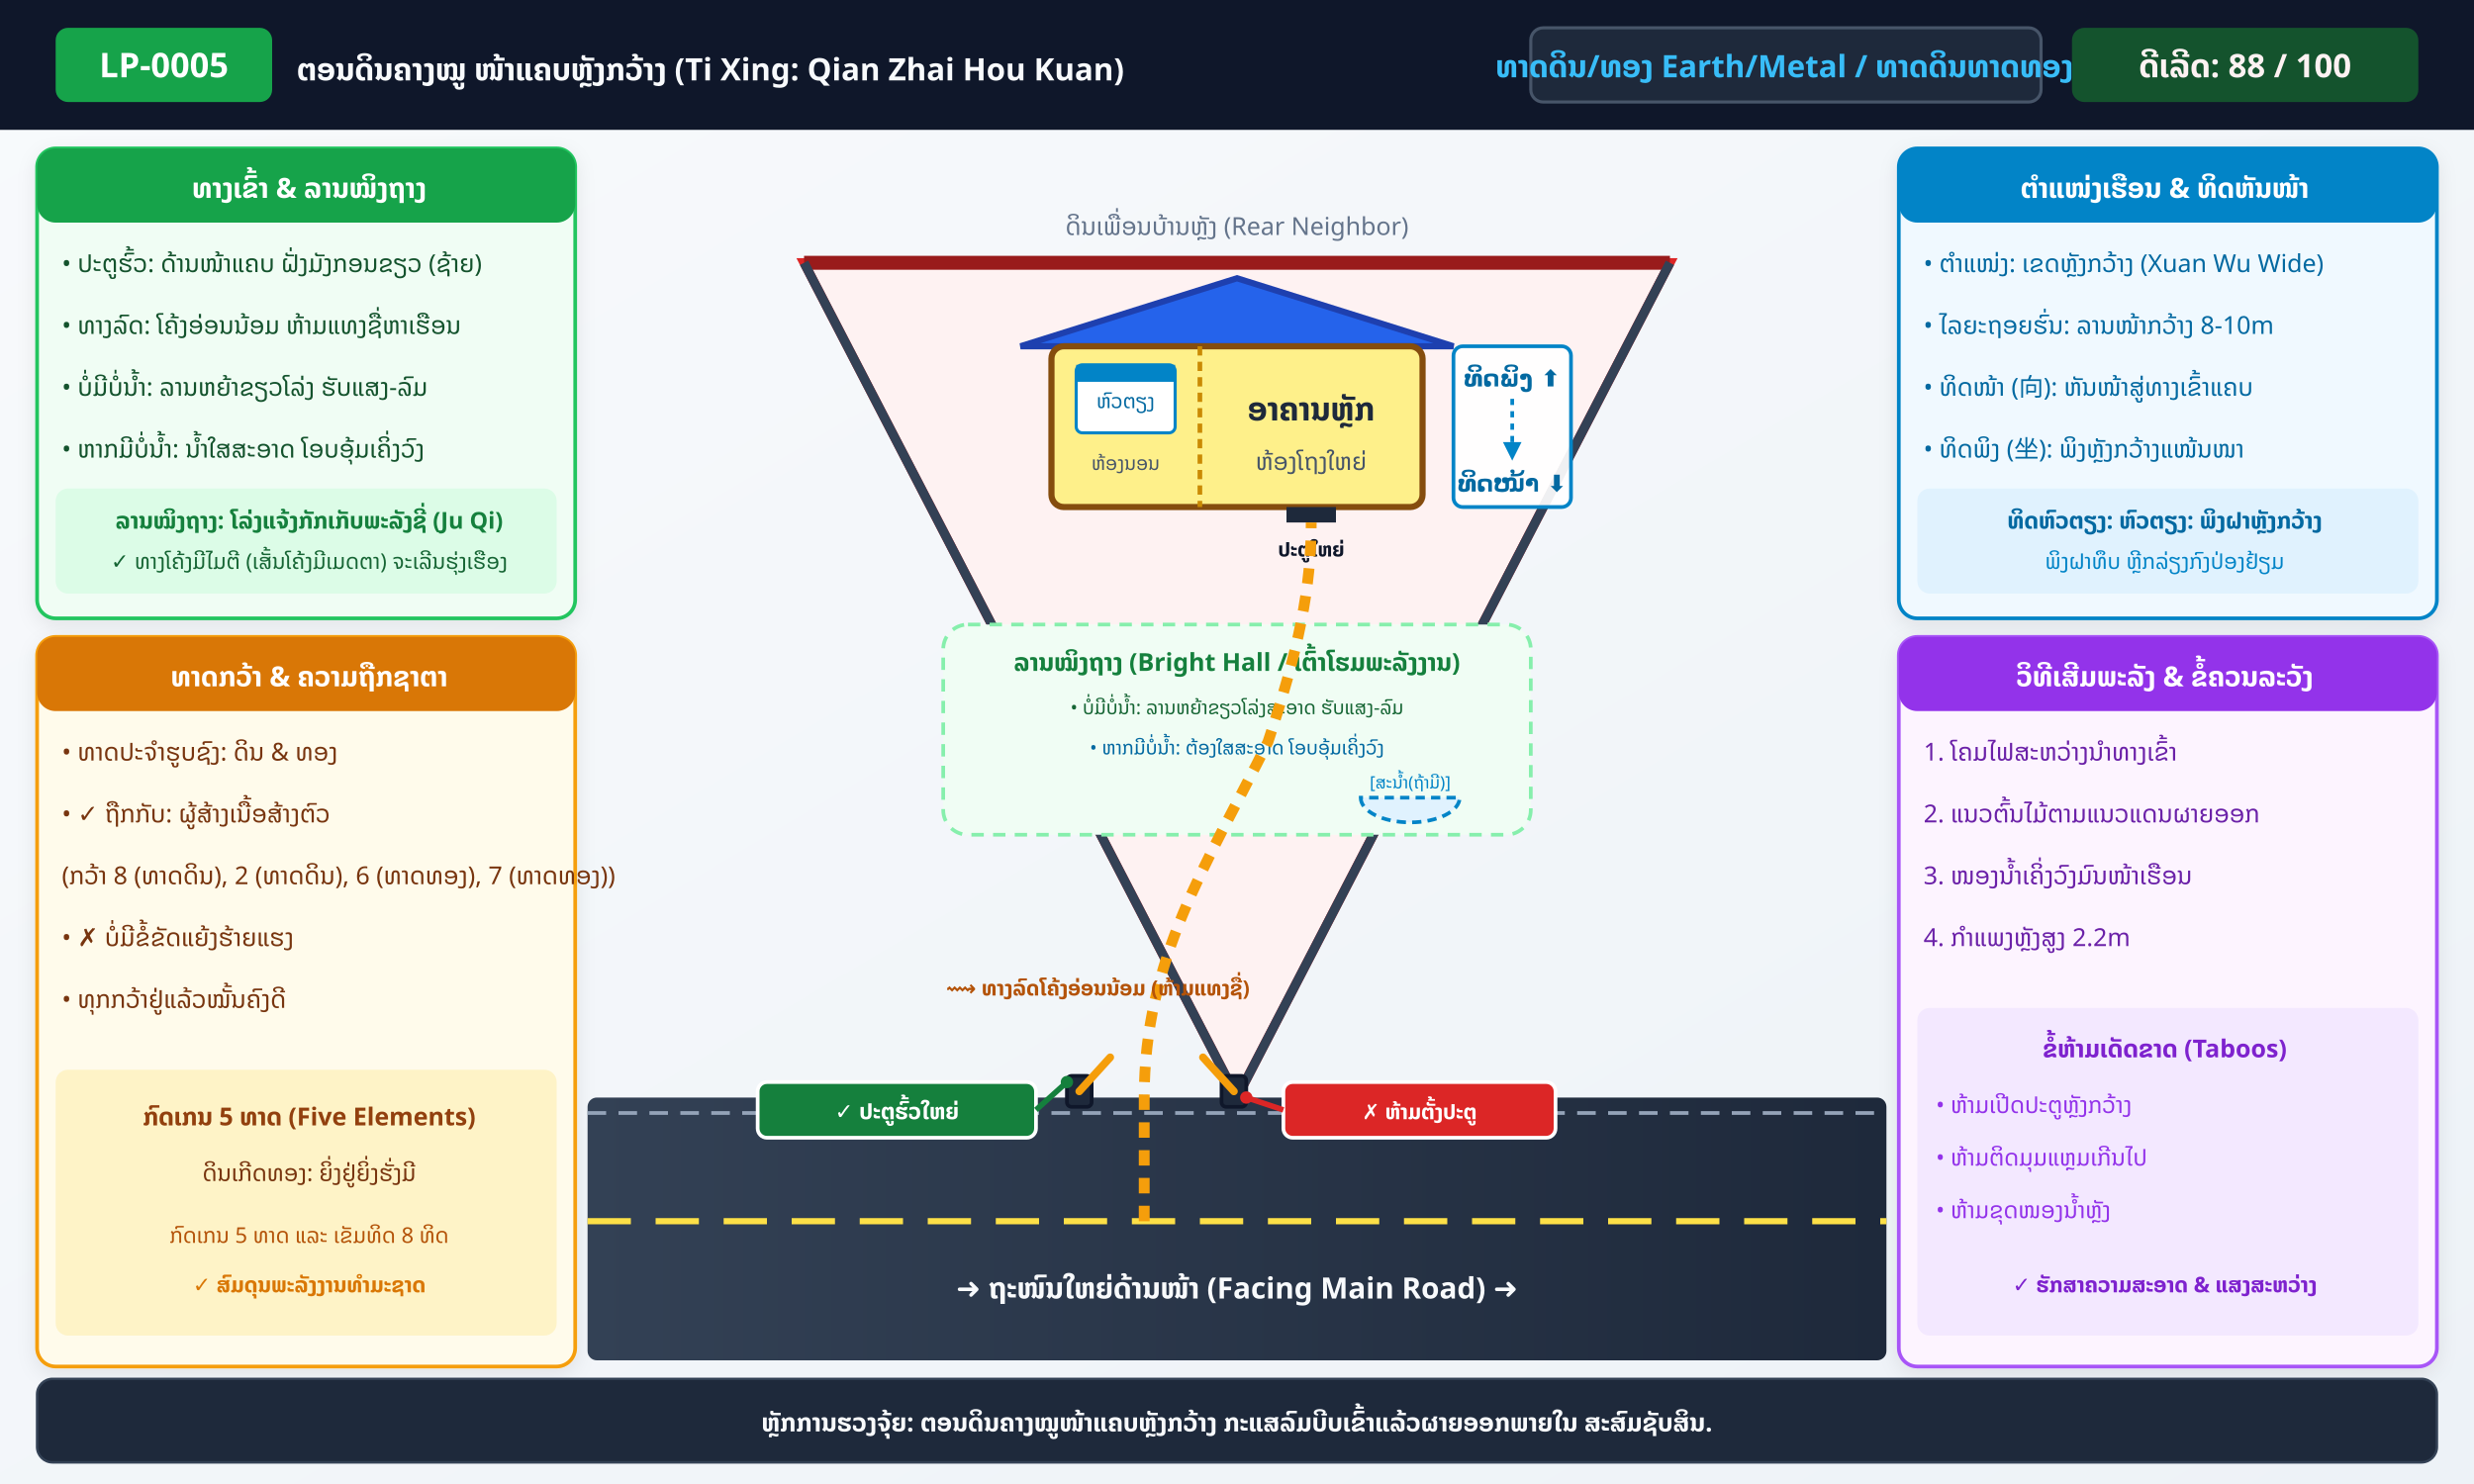
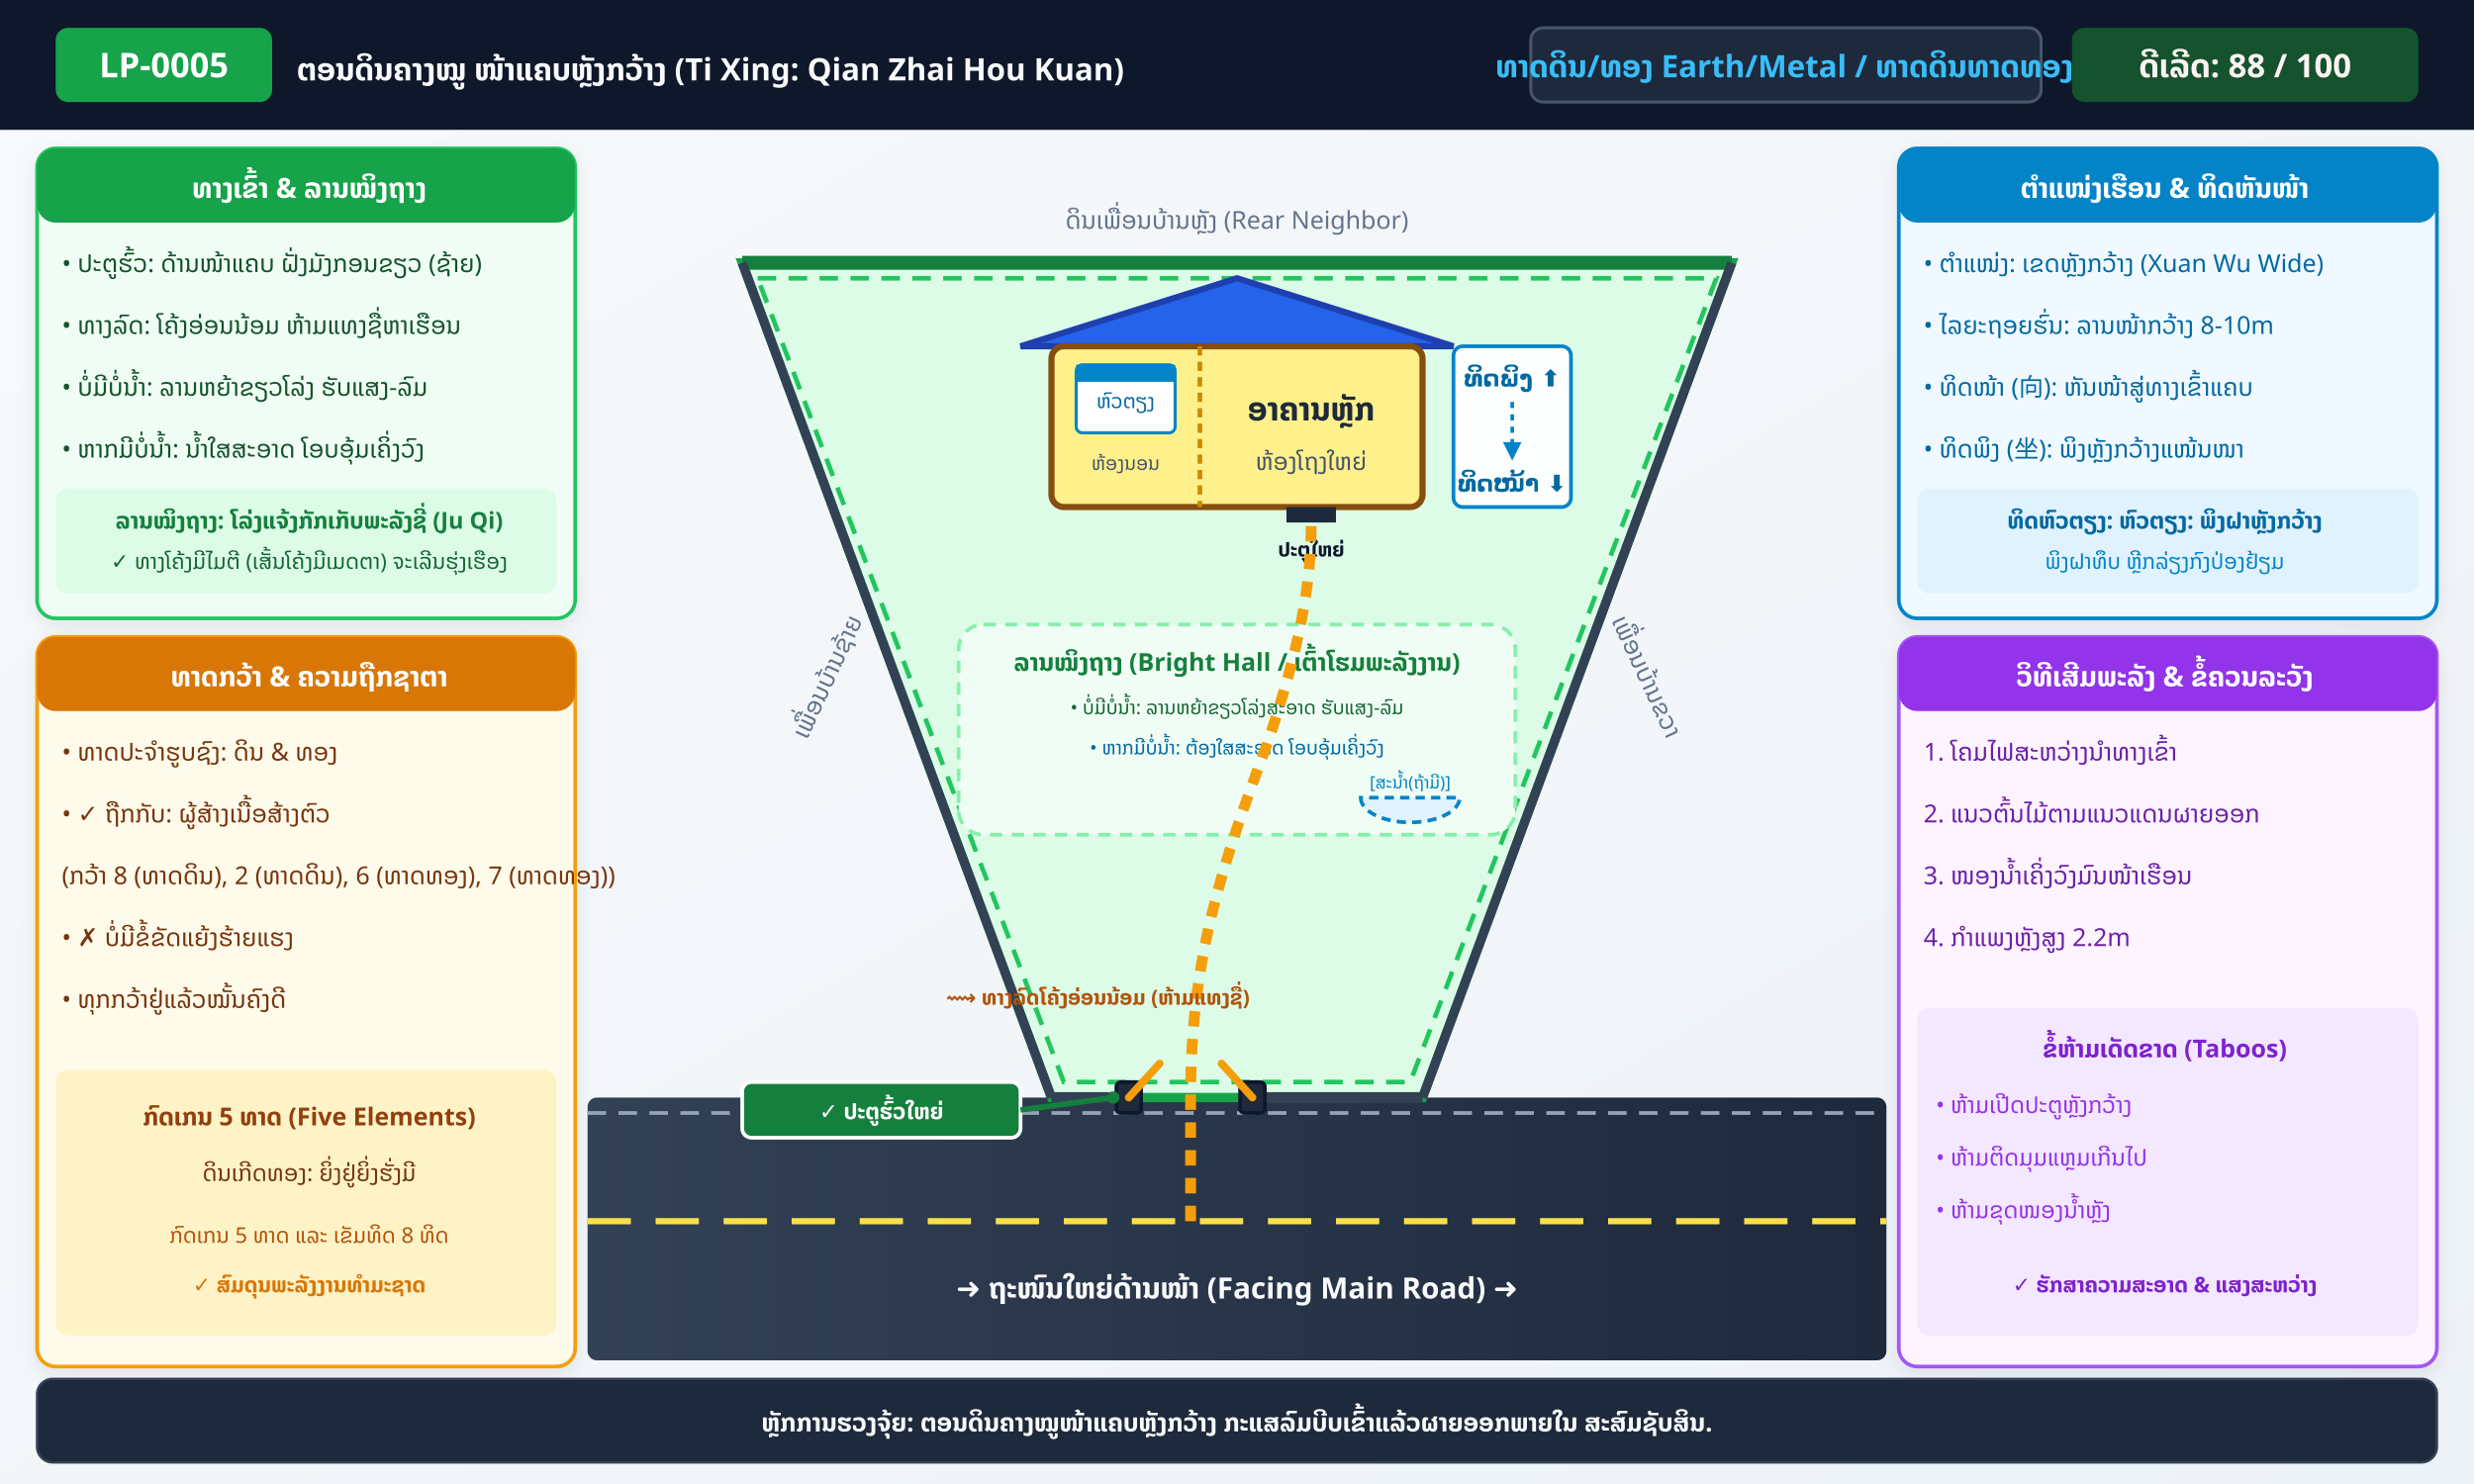
<svg xmlns="http://www.w3.org/2000/svg" viewBox="0 0 800 480" width="800" height="480">
  <defs>
    <linearGradient id="bgGrad" x1="0%" y1="0%" x2="100%" y2="100%">
      <stop offset="0%" stop-color="#F8FAFC" />
      <stop offset="100%" stop-color="#EDF2F7" />
    </linearGradient>
    <linearGradient id="roadGrad" x1="0%" y1="0%" x2="100%" y2="0%">
      <stop offset="0%" stop-color="#334155" />
      <stop offset="100%" stop-color="#1E293B" />
    </linearGradient>
    <filter id="shadow" x="-5%" y="-5%" width="110%" height="110%">
      <feDropShadow dx="0" dy="2" stdDeviation="3" flood-opacity="0.08" />
    </filter>
  </defs>
  <rect width="800" height="480" fill="url(#bgGrad)" />
  <rect x="0" y="0" width="800" height="42" fill="#0F172A" />
  <rect x="18" y="9" width="70" height="24" rx="4" fill="#16A34A" />
  <text x="53" y="25" font-family="'Segoe UI', sans-serif" font-weight="bold" font-size="11" fill="#FFFFFF" text-anchor="middle">LP-0005</text>
  <text x="96" y="26" font-family="'Noto Sans Lao', 'Segoe UI', sans-serif" font-weight="bold" font-size="10" fill="#F8FAFC">ຕອນດິນຄາງໝູ ໜ້າແຄບຫຼັງກວ້າງ (Ti Xing: Qian Zhai Hou Kuan)</text>
  <rect x="495" y="9" width="165" height="24" rx="4" fill="#1E293B" stroke="#475569" stroke-width="1" />
  <text x="577" y="25" font-family="'Noto Sans Lao', 'Segoe UI', sans-serif" font-weight="bold" font-size="10" fill="#38BDF8" text-anchor="middle">ທາດດິນ/ທອງ Earth/Metal / ທາດດິນທາດທອງ</text>
  <rect x="670" y="9" width="112" height="24" rx="4" fill="#14532D" />
  <text x="726" y="25" font-family="'Noto Sans Lao', 'Segoe UI', sans-serif" font-weight="bold" font-size="10.5" fill="#FEF2F2" text-anchor="middle">ດີເລີດ: 88 / 100</text>
  <rect x="12" y="48" width="174" height="152" rx="6" fill="#F0FDF4" stroke="#22C55E" stroke-width="1.2" filter="url(#shadow)" />
  <rect x="12" y="48" width="174" height="24" rx="6" fill="#16A34A" />
  <text x="100" y="64" font-family="'Noto Sans Lao', 'Segoe UI', sans-serif" font-weight="bold" font-size="9" fill="#FFFFFF" text-anchor="middle">ທາງເຂົ້າ &amp; ລານໝິງຖາງ</text>
  <text x="20" y="88" font-family="'Noto Sans Lao', 'Segoe UI', sans-serif" font-size="8" fill="#14532D">• ປະຕູຮົ້ວ: ດ້ານໜ້າແຄບ ຝັ່ງມັງກອນຂຽວ (ຊ້າຍ)</text>
  <text x="20" y="108" font-family="'Noto Sans Lao', 'Segoe UI', sans-serif" font-size="8" fill="#14532D">• ທາງລົດ: ໂຄ້ງອ່ອນນ້ອມ ຫ້າມແທງຊື່ຫາເຮືອນ</text>
  <text x="20" y="128" font-family="'Noto Sans Lao', 'Segoe UI', sans-serif" font-size="8" fill="#14532D">• ບໍ່ມີບໍ່ນ້ຳ: ລານຫຍ້າຂຽວໂລ່ງ ຮັບແສງ-ລົມ</text>
  <text x="20" y="148" font-family="'Noto Sans Lao', 'Segoe UI', sans-serif" font-size="8" fill="#14532D">• ຫາກມີບໍ່ນ້ຳ: ນ້ຳໃສສະອາດ ໂອບອຸ້ມເຄິ່ງວົງ</text>
  <rect x="18" y="158" width="162" height="34" rx="4" fill="#DCFCE7" />
  <text x="100" y="171" font-family="'Noto Sans Lao', 'Segoe UI', sans-serif" font-weight="bold" font-size="7.5" fill="#15803D" text-anchor="middle">ລານໝິງຖາງ: ໂລ່ງແຈ້ງກັກເກັບພະລັງຊີ່ (Ju Qi)</text>
  <text x="100" y="184" font-family="'Noto Sans Lao', 'Segoe UI', sans-serif" font-size="7" fill="#166534" text-anchor="middle">✓ ທາງໂຄ້ງມີໄມຕີ (ເສັ້ນໂຄ້ງມີເມດຕາ) ຈະເລີນຮຸ່ງເຮືອງ</text>
  <rect x="12" y="206" width="174" height="236" rx="6" fill="#FFFBEB" stroke="#F59E0B" stroke-width="1.2" filter="url(#shadow)" />
  <rect x="12" y="206" width="174" height="24" rx="6" fill="#D97706" />
  <text x="100" y="222" font-family="'Noto Sans Lao', 'Segoe UI', sans-serif" font-weight="bold" font-size="9" fill="#FFFFFF" text-anchor="middle">ທາດກວ້າ &amp; ຄວາມຖືກຊາຕາ</text>
  <text x="20" y="246" font-family="'Noto Sans Lao', 'Segoe UI', sans-serif" font-size="8" fill="#78350F">• ທາດປະຈຳຮູບຊົງ: ດິນ &amp; ທອງ</text>
  <text x="20" y="266" font-family="'Noto Sans Lao', 'Segoe UI', sans-serif" font-size="8" fill="#78350F">• ✓ ຖືກກັບ: ຜູ້ສ້າງເນື້ອສ້າງຕົວ</text>
  <text x="20" y="286" font-family="'Noto Sans Lao', 'Segoe UI', sans-serif" font-size="8" fill="#78350F">(ກວ້າ 8 (ທາດດິນ), 2 (ທາດດິນ), 6 (ທາດທອງ), 7 (ທາດທອງ))</text>
  <text x="20" y="306" font-family="'Noto Sans Lao', 'Segoe UI', sans-serif" font-size="8" fill="#78350F">• ✗ ບໍ່ມີຂໍ້ຂັດແຍ້ງຮ້າຍແຮງ</text>
  <text x="20" y="326" font-family="'Noto Sans Lao', 'Segoe UI', sans-serif" font-size="8" fill="#78350F">• ທຸກກວ້າຢູ່ແລ້ວໝັ້ນຄົງດີ</text>
  <rect x="18" y="346" width="162" height="86" rx="4" fill="#FEF3C7" />
  <text x="100" y="364" font-family="'Noto Sans Lao', 'Segoe UI', sans-serif" font-weight="bold" font-size="8" fill="#92400E" text-anchor="middle">ກົດເກນ 5 ທາດ (Five Elements)</text>
  <text x="100" y="382" font-family="'Noto Sans Lao', 'Segoe UI', sans-serif" font-size="7.5" fill="#78350F" text-anchor="middle">ດິນເກີດທອງ: ຍິ່ງຢູ່ຍິ່ງຮັ່ງມີ</text>
  <text x="100" y="402" font-family="'Noto Sans Lao', 'Segoe UI', sans-serif" font-size="7" fill="#B45309" text-anchor="middle">ກົດເກນ 5 ທາດ ແລະ ເຂັມທິດ 8 ທິດ</text>
  <text x="100" y="418" font-family="'Noto Sans Lao', 'Segoe UI', sans-serif" font-weight="bold" font-size="7" fill="#D97706" text-anchor="middle">✓ ສົມດຸນພະລັງງານທຳມະຊາດ</text>
  <rect x="614" y="48" width="174" height="152" rx="6" fill="#F0F9FF" stroke="#0284C7" stroke-width="1.2" filter="url(#shadow)" />
  <rect x="614" y="48" width="174" height="24" rx="6" fill="#0284C7" />
  <text x="700" y="64" font-family="'Noto Sans Lao', 'Segoe UI', sans-serif" font-weight="bold" font-size="9" fill="#FFFFFF" text-anchor="middle">ຕຳແໜ່ງເຮືອນ &amp; ທິດຫັນໜ້າ</text>
  <text x="622" y="88" font-family="'Noto Sans Lao', 'Segoe UI', sans-serif" font-size="8" fill="#0369A1">• ຕຳແໜ່ງ: ເຂດຫຼັງກວ້າງ (Xuan Wu Wide)</text>
  <text x="622" y="108" font-family="'Noto Sans Lao', 'Segoe UI', sans-serif" font-size="8" fill="#0369A1">• ໄລຍະຖອຍຮົ່ນ: ລານໜ້າກວ້າງ 8-10m</text>
  <text x="622" y="128" font-family="'Noto Sans Lao', 'Segoe UI', sans-serif" font-size="8" fill="#0369A1">• ທິດໜ້າ (向): ຫັນໜ້າສູ່ທາງເຂົ້າແຄບ</text>
  <text x="622" y="148" font-family="'Noto Sans Lao', 'Segoe UI', sans-serif" font-size="8" fill="#0369A1">• ທິດພິງ (坐): ພິງຫຼັງກວ້າງແໜ້ນໜາ</text>
  <rect x="620" y="158" width="162" height="34" rx="4" fill="#E0F2FE" />
  <text x="700" y="171" font-family="'Noto Sans Lao', 'Segoe UI', sans-serif" font-weight="bold" font-size="7.5" fill="#0369A1" text-anchor="middle">ທິດຫົວຕຽງ: ຫົວຕຽງ: ພິງຝາຫຼັງກວ້າງ</text>
  <text x="700" y="184" font-family="'Noto Sans Lao', 'Segoe UI', sans-serif" font-size="7" fill="#0284C7" text-anchor="middle">ພິງຝາທຶບ ຫຼີກລ່ຽງກົງປ່ອງຢ້ຽມ</text>
  <rect x="614" y="206" width="174" height="236" rx="6" fill="#FDF4FF" stroke="#A855F7" stroke-width="1.2" filter="url(#shadow)" />
  <rect x="614" y="206" width="174" height="24" rx="6" fill="#9333EA" />
  <text x="700" y="222" font-family="'Noto Sans Lao', 'Segoe UI', sans-serif" font-weight="bold" font-size="9" fill="#FFFFFF" text-anchor="middle">ວິທີເສີມພະລັງ &amp; ຂໍ້ຄວນລະວັງ</text>
  <text x="622" y="246" font-family="'Noto Sans Lao', 'Segoe UI', sans-serif" font-size="8" fill="#6B21A8">1. ໂຄມໄຟສະຫວ່າງນຳທາງເຂົ້າ</text>
  <text x="622" y="266" font-family="'Noto Sans Lao', 'Segoe UI', sans-serif" font-size="8" fill="#6B21A8">2. ແນວຕົ້ນໄມ້ຕາມແນວແດນຜາຍອອກ</text>
  <text x="622" y="286" font-family="'Noto Sans Lao', 'Segoe UI', sans-serif" font-size="8" fill="#6B21A8">3. ໜອງນ້ຳເຄິ່ງວົງມົນໜ້າເຮືອນ</text>
  <text x="622" y="306" font-family="'Noto Sans Lao', 'Segoe UI', sans-serif" font-size="8" fill="#6B21A8">4. ກຳແພງຫຼັງສູງ 2.2m</text>
  <rect x="620" y="326" width="162" height="106" rx="4" fill="#F3E8FF" />
  <text x="700" y="342" font-family="'Noto Sans Lao', 'Segoe UI', sans-serif" font-weight="bold" font-size="8" fill="#7E22CE" text-anchor="middle">ຂໍ້ຫ້າມເດັດຂາດ (Taboos)</text>
  <text x="626" y="360" font-family="'Noto Sans Lao', 'Segoe UI', sans-serif" font-size="7.5" fill="#9333EA">• ຫ້າມເປີດປະຕູຫຼັງກວ້າງ</text>
  <text x="626" y="377" font-family="'Noto Sans Lao', 'Segoe UI', sans-serif" font-size="7.5" fill="#9333EA">• ຫ້າມຕິດມຸມແຫຼມເກີນໄປ</text>
  <text x="626" y="394" font-family="'Noto Sans Lao', 'Segoe UI', sans-serif" font-size="7.5" fill="#9333EA">• ຫ້າມຂຸດໜອງນ້ຳຫຼັງ</text>
  <text x="700" y="418" font-family="'Noto Sans Lao', 'Segoe UI', sans-serif" font-weight="bold" font-size="7" fill="#7E22CE" text-anchor="middle">✓ ຮັກສາຄວາມສະອາດ &amp; ແສງສະຫວ່າງ</text>
  <rect x="190" y="355" width="420" height="85" fill="url(#roadGrad)" rx="3" />
  <line x1="190" y1="395" x2="610" y2="395" stroke="#FDE047" stroke-width="2" stroke-dasharray="14,8" />
  <line x1="190" y1="360" x2="610" y2="360" stroke="#94A3B8" stroke-width="1.2" stroke-dasharray="6,4" />
  <text x="400" y="420" font-family="'Noto Sans Lao', 'Segoe UI', sans-serif" font-weight="bold" font-size="9.5" fill="#F8FAFC" text-anchor="middle">➜ ຖະໜົນໃຫຍ່ດ້ານໜ້າ (Facing Main Road) ➜</text>
  <g>
-     <text x="400" y="76" font-family="'Noto Sans Lao', 'Segoe UI', sans-serif" font-size="8" fill="#64748B" text-anchor="middle">ດິນເພື່ອນບ້ານຫຼັງ (Rear Neighbor)</text>
-     <polygon points="260,85 540,85 400,355" fill="#FEF2F2" stroke="#DC2626" stroke-width="3" />
-     <line x1="260" y1="85" x2="540" y2="85" stroke="#991B1B" stroke-width="4.5" />
-     <line x1="260" y1="85" x2="400" y2="355" stroke="#334155" stroke-width="3" />
-     <line x1="540" y1="85" x2="400" y2="355" stroke="#334155" stroke-width="3" />
+     <text x="400" y="74" font-family="'Noto Sans Lao', 'Segoe UI', sans-serif" font-size="8" fill="#64748B" text-anchor="middle">ດິນເພື່ອນບ້ານຫຼັງ (Rear Neighbor)</text>
+     <text x="270" y="220" font-family="'Noto Sans Lao', 'Segoe UI', sans-serif" font-size="8" fill="#64748B" text-anchor="middle" transform="rotate(-65 270 220)">ເພື່ອນບ້ານຊ້າຍ</text>
+     <text x="530" y="220" font-family="'Noto Sans Lao', 'Segoe UI', sans-serif" font-size="8" fill="#64748B" text-anchor="middle" transform="rotate(65 530 220)">ເພື່ອນບ້ານຂວາ</text>
+     <polygon points="240,85 560,85 460,355 340,355" fill="#DCFCE7" stroke="#16A34A" stroke-width="3" />
+     <polygon points="245,90 555,90 456,350 344,350" fill="none" stroke="#22C55E" stroke-width="1.5" stroke-dasharray="6,4" />
+     <line x1="240" y1="85" x2="560" y2="85" stroke="#15803D" stroke-width="4.5" />
+     <line x1="240" y1="85" x2="340" y2="355" stroke="#334155" stroke-width="3" />
+     <line x1="560" y1="85" x2="460" y2="355" stroke="#334155" stroke-width="3" />
    <polygon points="330,112 400,90 470,112" fill="#2563EB" stroke="#1E40AF" stroke-width="2" />
    <rect x="340" y="112" width="120" height="52" fill="#FEF08A" stroke="#854D0E" stroke-width="2" rx="4" />
    <line x1="388" y1="112" x2="388" y2="164" stroke="#CA8A04" stroke-width="1.5" stroke-dasharray="3,2" />
    <rect x="348" y="118" width="32" height="22" rx="2" fill="#FFFFFF" stroke="#0284C7" stroke-width="1" />
    <rect x="348" y="118" width="32" height="5.5" fill="#0284C7" />
    <text x="364" y="132" font-family="'Noto Sans Lao', 'Segoe UI', sans-serif" font-size="6.5" fill="#0369A1" text-anchor="middle">ຫົວຕຽງ</text>
    <text x="364" y="152" font-family="'Noto Sans Lao', 'Segoe UI', sans-serif" font-size="6.2" fill="#475569" text-anchor="middle">ຫ້ອງນອນ</text>
    <text x="424" y="136" font-family="'Noto Sans Lao', 'Segoe UI', sans-serif" font-weight="bold" font-size="10.5" fill="#1E293B" text-anchor="middle">ອາຄານຫຼັກ</text>
    <text x="424" y="152" font-family="'Noto Sans Lao', 'Segoe UI', sans-serif" font-size="7.8" fill="#475569" text-anchor="middle">ຫ້ອງໂຖງໃຫຍ່</text>
    <rect x="416" y="164" width="16" height="5" fill="#1E293B" />
    <text x="424" y="180" font-family="'Noto Sans Lao', 'Segoe UI', sans-serif" font-weight="bold" font-size="6.5" fill="#0F172A" text-anchor="middle">ປະຕູໃຫຍ່</text>
    <g transform="translate(470, 112)">
      <rect x="0" y="0" width="38" height="52" rx="3" fill="#FFFFFF" fill-opacity="0.92" stroke="#0284C7" stroke-width="1.2" />
      <text x="19" y="13" font-family="'Segoe UI', sans-serif" font-weight="bold" font-size="7.5" fill="#0369A1" text-anchor="middle">ທິດພິງ ⬆</text>
-       <line x1="19" y1="17" x2="19" y2="35" stroke="#0284C7" stroke-width="1.2" stroke-dasharray="2,2" />
+       <line x1="19" y1="18" x2="19" y2="35" stroke="#0284C7" stroke-width="1.2" stroke-dasharray="2,2" />
      <polygon points="19,37 16,31 22,31" fill="#0284C7" />
      <text x="19" y="47" font-family="'Segoe UI', sans-serif" font-weight="bold" font-size="7.5" fill="#0369A1" text-anchor="middle">ທິດໜ້າ ⬇</text>
    </g>
-     <rect x="305" y="202" width="190" height="68" rx="8" fill="#F0FDF4" stroke="#86EFAC" stroke-width="1.2" stroke-dasharray="4,3" />
+     <rect x="310" y="202" width="180" height="68" rx="8" fill="#F0FDF4" stroke="#86EFAC" stroke-width="1.2" stroke-dasharray="4,3" />
    <text x="400" y="217" font-family="'Noto Sans Lao', 'Segoe UI', sans-serif" font-weight="bold" font-size="8" fill="#15803D" text-anchor="middle">ລານໝິງຖາງ (Bright Hall / ເຕົ້າໂຮມພະລັງງານ)</text>
    <text x="400" y="231" font-family="'Noto Sans Lao', 'Segoe UI', sans-serif" font-size="6.2" fill="#166534" text-anchor="middle">• ບໍ່ມີບໍ່ນ້ຳ: ລານຫຍ້າຂຽວໂລ່ງສະອາດ ຮັບແສງ-ລົມ</text>
    <text x="400" y="244" font-family="'Noto Sans Lao', 'Segoe UI', sans-serif" font-size="6.2" fill="#0369A1" text-anchor="middle">• ຫາກມີບໍ່ນ້ຳ: ຕ້ອງໃສສະອາດ ໂອບອຸ້ມເຄິ່ງວົງ</text>
    <path d="M 440 258 A 16 8 0 0 0 472 258 Z" fill="#E0F2FE" stroke="#0284C7" stroke-width="1.2" stroke-dasharray="3,2" />
    <text x="456" y="255" font-family="'Noto Sans Lao', 'Segoe UI', sans-serif" font-size="5.5" fill="#0284C7" text-anchor="middle">[ສະນ້ຳ(ຖ້າມີ)]</text>
-     <rect x="345" y="348" width="8" height="10" rx="1.5" fill="#1E293B" stroke="#0F172A" stroke-width="1.2" />
-     <rect x="395" y="348" width="8" height="10" rx="1.5" fill="#1E293B" stroke="#0F172A" stroke-width="1.2" />
-     <line x1="349" y1="353" x2="359" y2="342" stroke="#F59E0B" stroke-width="2.5" stroke-linecap="round" />
-     <line x1="399" y1="353" x2="389" y2="342" stroke="#F59E0B" stroke-width="2.5" stroke-linecap="round" />
-     <path d="M 370 395 L 370 355 C 370 310 390 280 410 240 C 420 210 424 190 424 169" fill="none" stroke="#F59E0B" stroke-width="3.5" stroke-dasharray="5,4" />
-     <text x="355" y="322" font-family="'Noto Sans Lao', 'Segoe UI', sans-serif" font-weight="bold" font-size="6.8" fill="#B45309" text-anchor="middle">⟿ ທາງລົດໂຄ້ງອ່ອນນ້ອມ (ຫ້າມແທງຊື່)</text>
-     <g transform="translate(245, 350)">
+     <line x1="340" y1="355" x2="365" y2="355" stroke="#334155" stroke-width="3.5" />
+     <line x1="405" y1="355" x2="460" y2="355" stroke="#334155" stroke-width="3.5" />
+     <rect x="361" y="350" width="8" height="10" rx="1.5" fill="#1E293B" stroke="#0F172A" stroke-width="1.2" />
+     <rect x="401" y="350" width="8" height="10" rx="1.5" fill="#1E293B" stroke="#0F172A" stroke-width="1.2" />
+     <line x1="365" y1="355" x2="375" y2="344" stroke="#F59E0B" stroke-width="2.5" stroke-linecap="round" />
+     <line x1="405" y1="355" x2="395" y2="344" stroke="#F59E0B" stroke-width="2.5" stroke-linecap="round" />
+     <path d="M 385 395 L 385 355 C 385 310 395 280 410 240 C 420 210 424 190 424 169" fill="none" stroke="#F59E0B" stroke-width="3.5" stroke-dasharray="5,4" />
+     <text x="355" y="325" font-family="'Noto Sans Lao', 'Segoe UI', sans-serif" font-weight="bold" font-size="6.8" fill="#B45309" text-anchor="middle">⟿ ທາງລົດໂຄ້ງອ່ອນນ້ອມ (ຫ້າມແທງຊື່)</text>
+     <g transform="translate(240, 350)">
      <rect x="0" y="0" width="90" height="18" rx="3" fill="#15803D" stroke="#FFFFFF" stroke-width="1.2" />
      <text x="45" y="12" font-family="'Noto Sans Lao', 'Segoe UI', sans-serif" font-weight="bold" font-size="7.2" fill="#FFFFFF" text-anchor="middle">✓ ປະຕູຮົ້ວໃຫຍ່</text>
-       <line x1="90" y1="9" x2="100" y2="0" stroke="#15803D" stroke-width="1.8" />
-       <circle cx="100" cy="0" r="2" fill="#15803D" />
-     </g>
-     <g transform="translate(415, 350)">
-       <rect x="0" y="0" width="88" height="18" rx="3" fill="#DC2626" stroke="#FFFFFF" stroke-width="1.2" />
-       <text x="44" y="12" font-family="'Noto Sans Lao', 'Segoe UI', sans-serif" font-weight="bold" font-size="6.8" fill="#FFFFFF" text-anchor="middle">✗ ຫ້າມຕັ້ງປະຕູ</text>
-       <line x1="0" y1="9" x2="-12" y2="5" stroke="#DC2626" stroke-width="1.8" />
-       <circle cx="-12" cy="5" r="2" fill="#DC2626" />
+       <line x1="90" y1="9" x2="120" y2="5" stroke="#15803D" stroke-width="1.8" />
+       <circle cx="120" cy="5" r="2" fill="#15803D" />
    </g>
  </g>
  <rect x="12" y="446" width="776" height="27" rx="5" fill="#1E293B" stroke="#334155" stroke-width="0.8" />
  <text x="400" y="463" font-family="'Noto Sans Lao', 'Segoe UI', sans-serif" font-weight="bold" font-size="8.2" fill="#F8FAFC" text-anchor="middle">ຫຼັກການຮວງຈຸ້ຍ: ຕອນດິນຄາງໝູໜ້າແຄບຫຼັງກວ້າງ ກະແສລົມບີບເຂົ້າແລ້ວຜາຍອອກພາຍໃນ ສະສົມຊັບສິນ.</text>
</svg>
